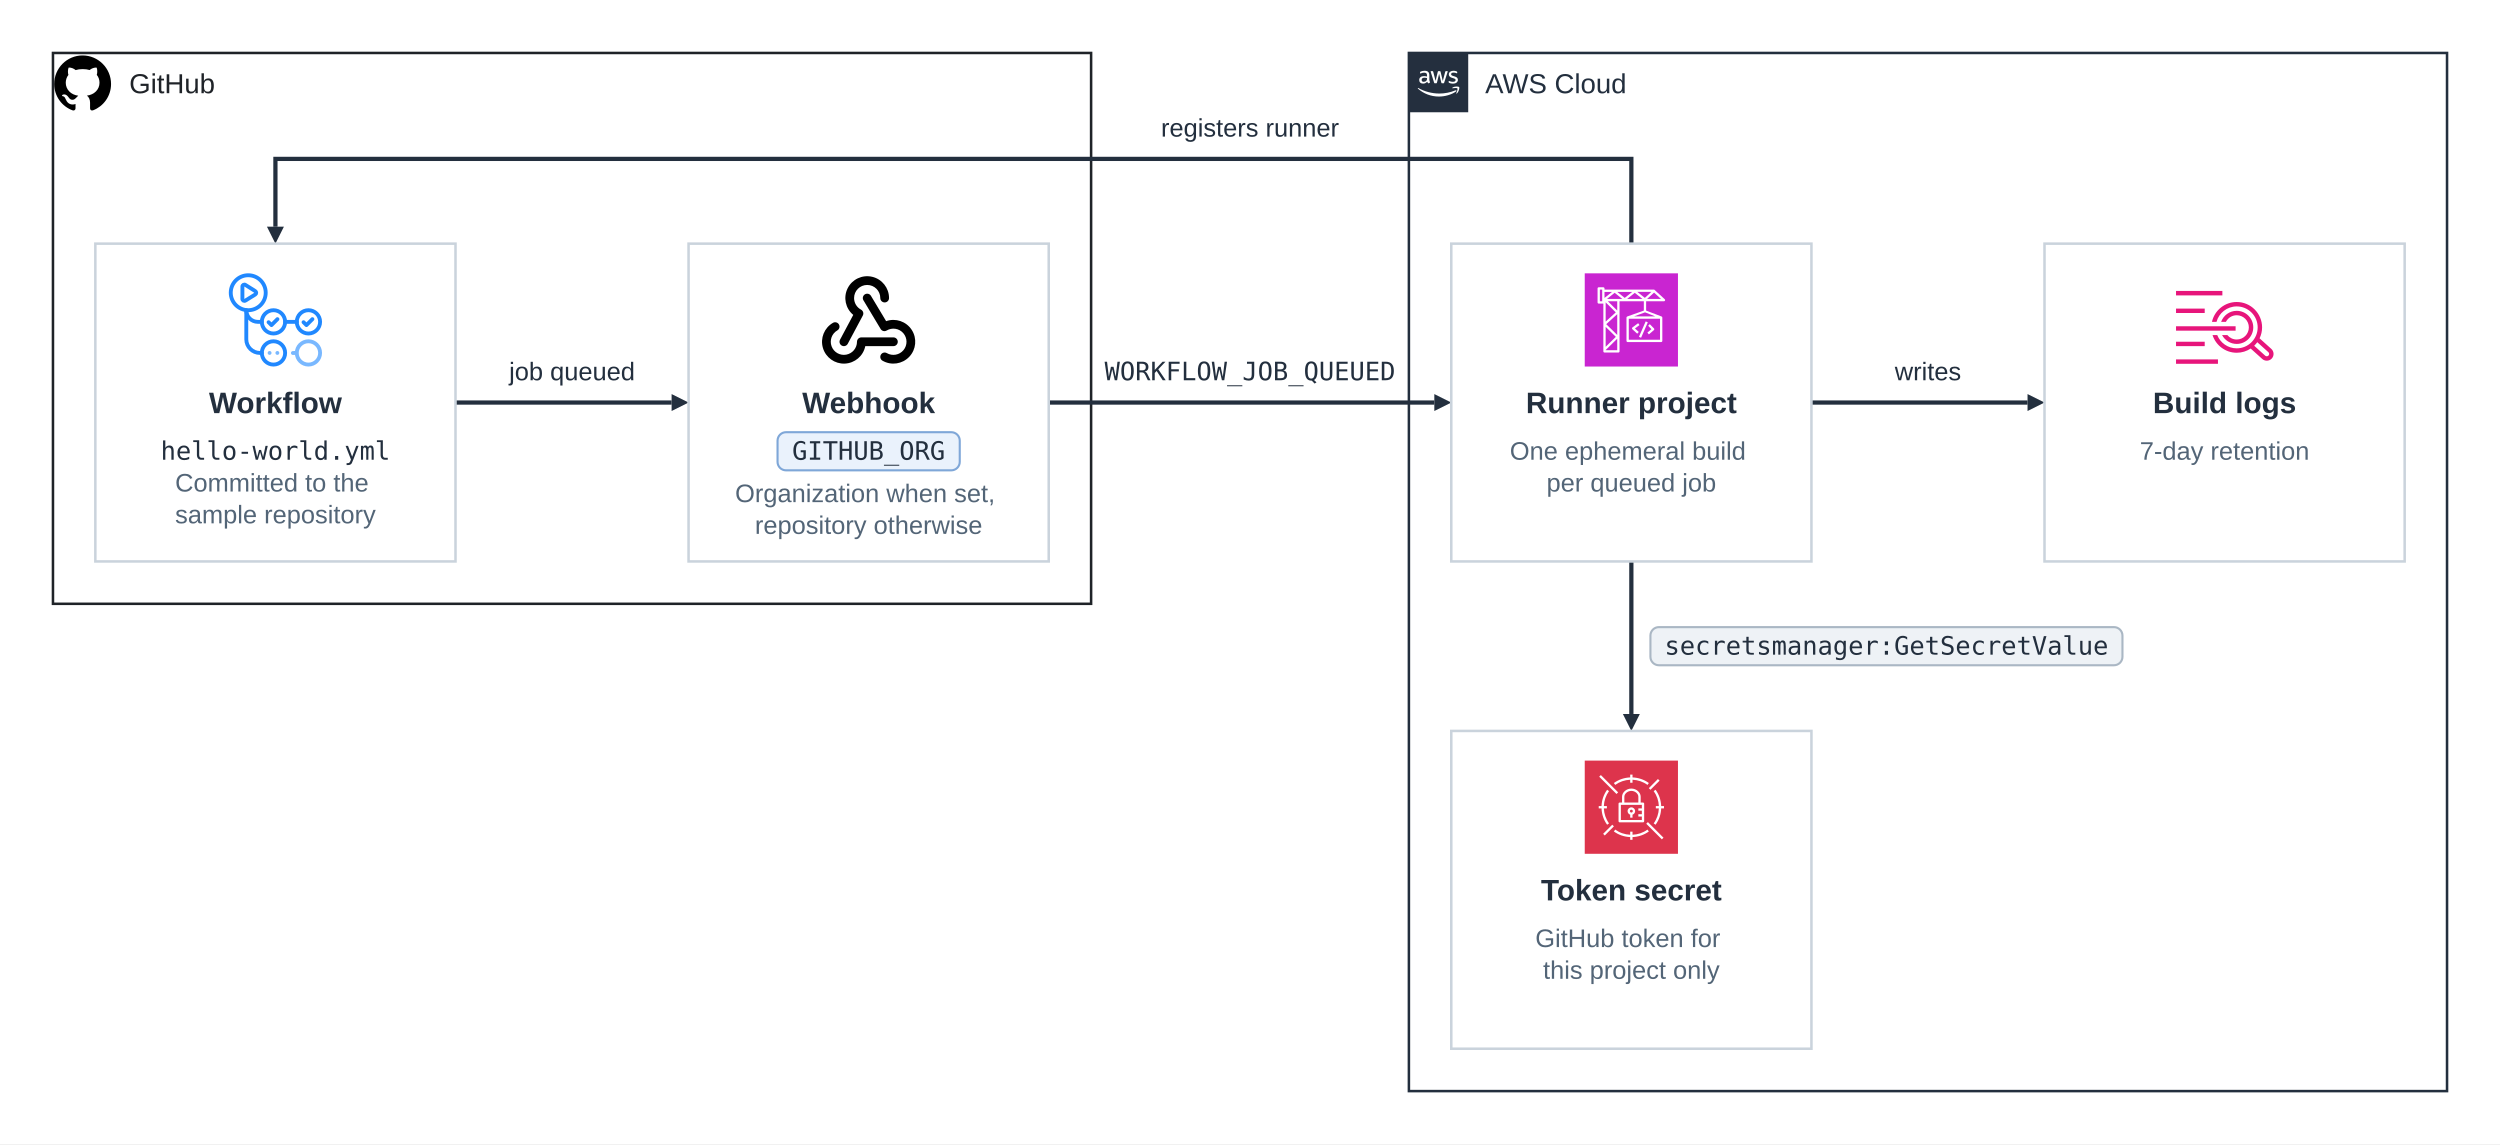
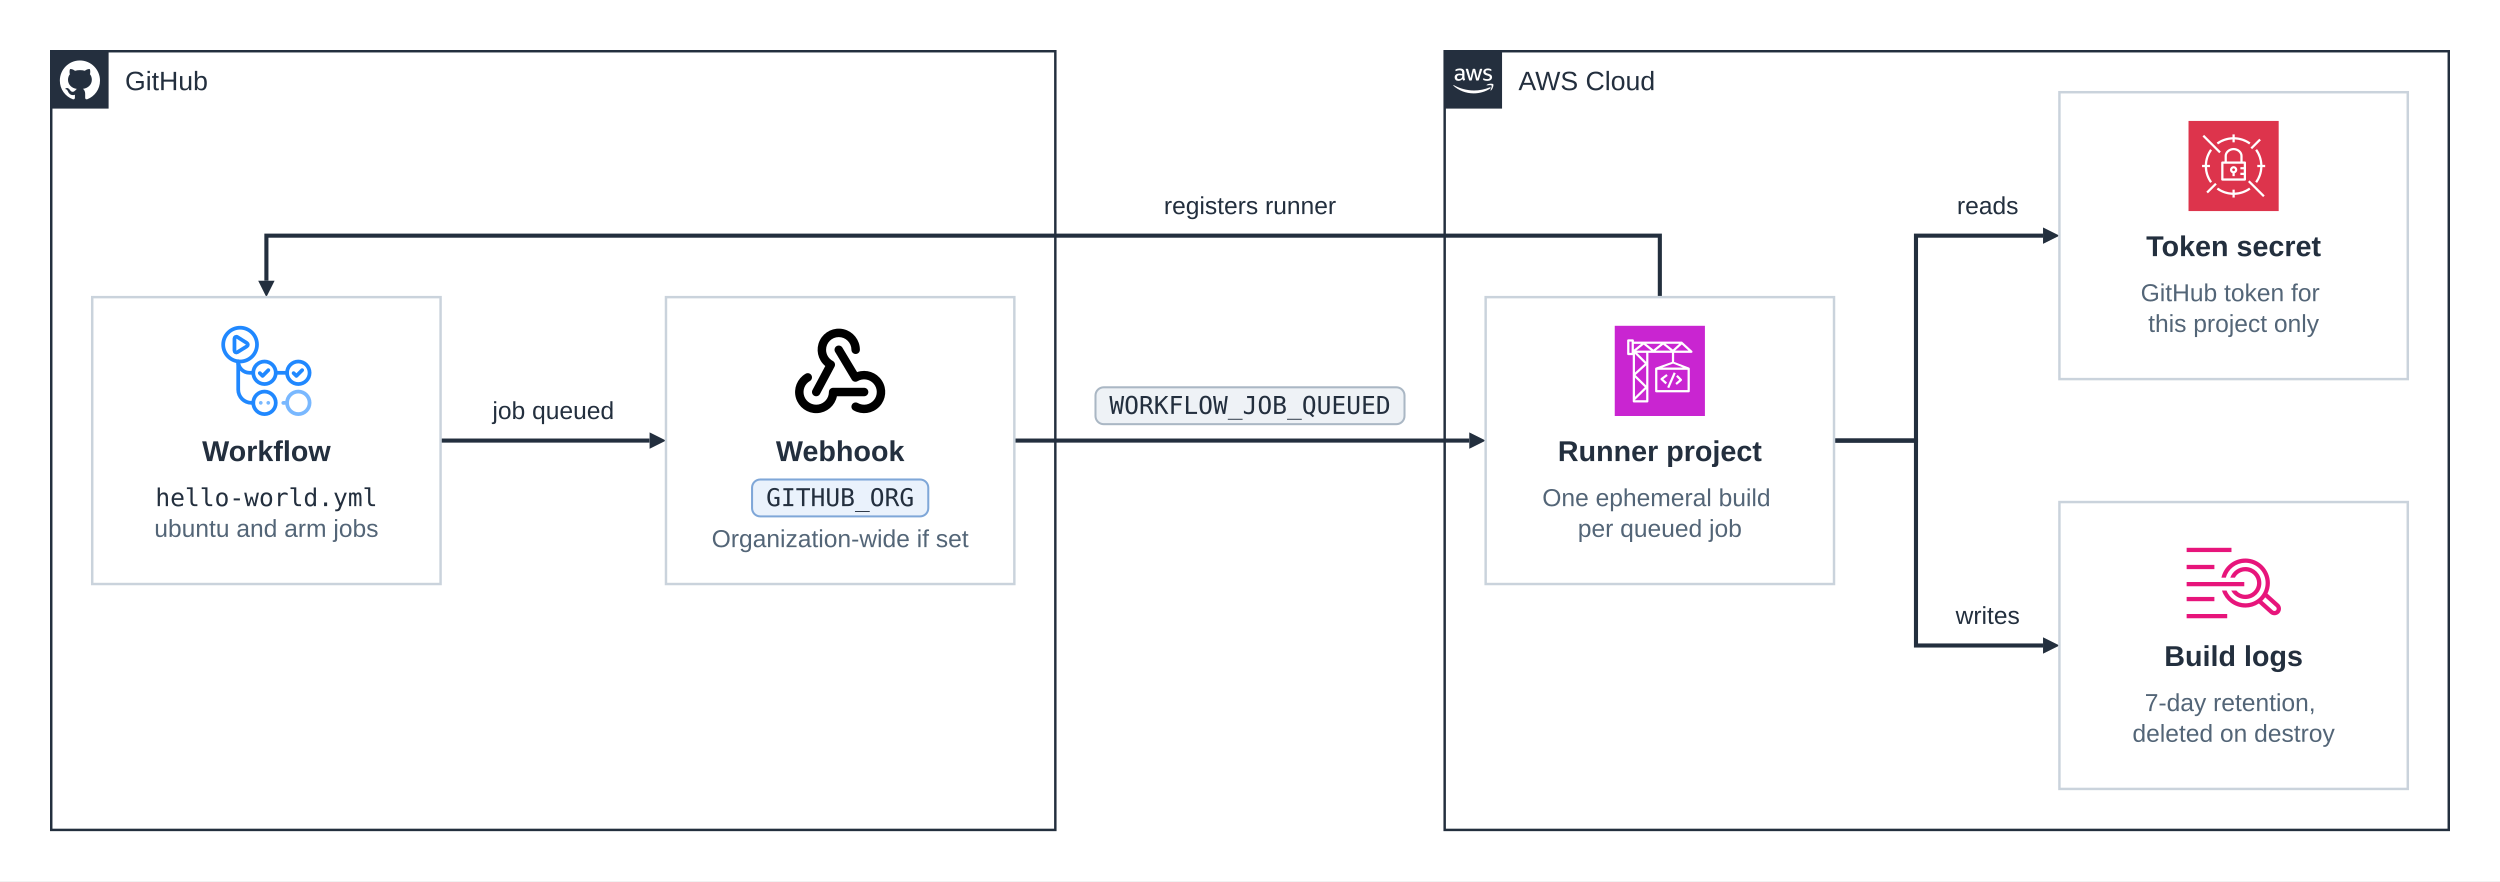
- <svg xmlns="http://www.w3.org/2000/svg" width="1180" height="540" viewBox="-25 -25 1180 540" role="img" aria-labelledby="title description">
-   <rect x="-25" y="-25" width="1180" height="540" fill="#FFFFFF" />
+ <svg xmlns="http://www.w3.org/2000/svg" width="1220" height="430" viewBox="-25 -25 1220 430" role="img" aria-labelledby="title description">
+   <rect x="-25" y="-25" width="1220" height="430" fill="#FFFFFF" />
  <g data-group-id="github">
-     <rect x="0" y="0" width="490" height="260" fill="none" stroke="#1F2328" stroke-width="1.2" />
-     <svg width="28" height="28" viewBox="0 0 24 24" id="icon-5f82f231c1dc-1" x="0" y="0" preserveAspectRatio="xMidYMid meet" data-icon="" aria-hidden="true">
-       <path d="M10.226 17.284c-2.965-.36-5.054-2.493-5.054-5.256 0-1.123.404-2.336 1.078-3.144-.292-.741-.247-2.314.09-2.965.898-.112 2.111.36 2.83 1.01.853-.269 1.752-.404 2.853-.404 1.1 0 1.999.135 2.807.382.696-.629 1.932-1.1 2.83-.988.315.606.36 2.179.067 2.942.72.854 1.101 2 1.101 3.167 0 2.763-2.089 4.852-5.098 5.234.763.494 1.28 1.572 1.28 2.807v2.336c0 .674.561 1.056 1.235.786 4.066-1.55 7.255-5.615 7.255-10.646C23.5 6.188 18.334 1 11.978 1 5.62 1 .5 6.188.5 12.545c0 4.986 3.167 9.12 7.435 10.669.606.225 1.19-.18 1.19-.786V20.63a2.9 2.9 0 0 1-1.078.224c-1.483 0-2.359-.808-2.987-2.313-.247-.607-.517-.966-1.034-1.033-.27-.023-.359-.135-.359-.27 0-.27.45-.471.898-.471.652 0 1.213.404 1.797 1.235.45.651.921.943 1.483.943.561 0 .92-.202 1.437-.719.382-.381.674-.718.944-.943" />
+     <rect x="0" y="0" width="490" height="380" fill="none" stroke="#232F3E" stroke-width="1.2" />
+     <svg viewBox="0 0 40 40" id="icon-c54f2a103319-1" x="0" y="0" width="28" height="28" preserveAspectRatio="xMidYMid meet" data-icon="" aria-hidden="true">
+       <rect width="40" height="40" fill="#242f3e" />
+       <path fill="#fff" transform="translate(20.0 20.0) scale(0.28571) translate(-49.000 -47.463)" d="M41.44 69.385C28.807 67.853 19.906 58.762 19.906 46.99C19.906 42.205 21.629 37.037 24.5 33.592C23.256 30.434 23.447 23.734 24.883 20.959C28.711 20.48 33.879 22.49 36.941 25.266C40.578 24.117 44.406 23.543 49.096 23.543C53.785 23.543 57.613 24.117 61.059 25.17C64.025 22.49 69.289 20.48 73.117 20.959C74.457 23.543 74.648 30.242 73.404 33.496C76.467 37.133 78.094 42.014 78.094 46.99C78.094 58.762 69.193 67.662 56.369 69.289C59.623 71.394 61.824 75.988 61.824 81.252L61.824 91.205C61.824 94.076 64.217 95.703 67.088 94.555C84.41 87.951 98 70.629 98 49.191C98 22.107 75.988 6.69539e-07 48.904 4.309e-07C21.82 1.92261e-07 -1.9479e-07 22.107 -4.3343e-07 49.191C-6.20631e-07 70.438 13.494 88.047 31.678 94.65C34.262 95.607 36.75 93.885 36.75 91.301L36.75 83.644C35.41 84.219 33.688 84.602 32.156 84.602C25.84 84.602 22.107 81.156 19.428 74.744C18.375 72.16 17.227 70.629 15.025 70.342C13.877 70.246 13.494 69.768 13.494 69.193C13.494 68.045 15.408 67.184 17.322 67.184C20.098 67.184 22.49 68.906 24.979 72.447C26.893 75.223 28.902 76.467 31.295 76.467C33.688 76.467 35.219 75.606 37.42 73.404C39.047 71.777 40.291 70.342 41.44 69.385Z" />
    </svg>
-     <text x="36" y="19" font-family="Arial, Helvetica, sans-serif" font-size="13" text-anchor="start" fill="#1F2328" font-weight="normal">
+     <text x="36" y="19" font-family="Arial, Helvetica, sans-serif" font-size="13" text-anchor="start" fill="#232F3E" font-weight="normal">
      <tspan x="36" dy="0">GitHub</tspan>
    </text>
  </g>
  <g data-group-id="aws">
-     <rect x="640" y="0" width="490" height="490" fill="none" stroke="#232F3E" stroke-width="1.2" />
-     <svg width="28" height="28" viewBox="0 0 40 40" version="1.1" id="icon-5f82f231c1dc-2" x="640" y="0" preserveAspectRatio="xMidYMid meet" data-icon="" aria-hidden="true">
-       <g id="icon-5f82f231c1dc-2-Icon-Architecture-Group/32/AWS-Cloud-logo_32" stroke="none" stroke-width="1" fill="none" fill-rule="evenodd">
-         <rect id="icon-5f82f231c1dc-2-Rectangle" fill="#242F3E" x="0" y="0" width="40" height="40" />
-         <path d="M32.698,23.901 C33.059,24.37 32.298,26.3 31.957,27.164 C31.853,27.426 32.075,27.529 32.307,27.332 C33.82,26.048 34.212,23.357 33.901,22.969 C33.594,22.583 30.95,22.252 29.338,23.401 C29.089,23.578 29.132,23.822 29.407,23.79 C30.315,23.678 32.338,23.433 32.698,23.901 L32.698,23.901 Z M31.856,25.91 C32.374,25.532 31.93,24.969 31.402,25.19 C27.889,26.654 24.075,27.363 20.602,27.363 C15.459,27.363 10.475,25.974 6.446,23.668 C6.094,23.466 5.833,23.823 6.127,24.082 C9.86,27.398 14.796,29.391 20.274,29.391 C24.184,29.391 28.725,28.183 31.856,25.91 L31.856,25.91 Z M29.712,20.695 C29.214,20.695 28.727,20.642 28.253,20.534 C27.777,20.425 27.413,20.302 27.16,20.161 C27.005,20.077 26.908,19.989 26.869,19.903 C26.831,19.815 26.811,19.729 26.811,19.643 L26.811,19.174 C26.811,18.98 26.884,18.881 27.027,18.881 C27.082,18.881 27.14,18.894 27.2,18.914 C27.261,18.937 27.341,18.969 27.441,19.012 C27.761,19.153 28.108,19.26 28.485,19.336 C28.861,19.411 29.236,19.449 29.611,19.449 C30.208,19.449 30.669,19.347 30.995,19.141 C31.322,18.937 31.484,18.646 31.484,18.268 C31.484,18.008 31.399,17.793 31.227,17.619 C31.056,17.445 30.738,17.286 30.275,17.134 L28.9,16.713 C28.203,16.497 27.698,16.184 27.383,15.775 C27.068,15.363 26.911,14.916 26.911,14.428 C26.911,14.041 26.996,13.699 27.169,13.401 C27.339,13.104 27.564,12.851 27.845,12.64 C28.13,12.43 28.459,12.272 28.834,12.162 C29.208,12.055 29.606,12 30.026,12 C30.236,12 30.449,12.014 30.666,12.041 C30.881,12.067 31.085,12.103 31.278,12.146 C31.471,12.191 31.651,12.239 31.816,12.292 C31.982,12.347 32.114,12.401 32.215,12.454 C32.346,12.529 32.439,12.605 32.496,12.681 C32.551,12.756 32.579,12.858 32.579,12.989 L32.579,13.425 C32.579,13.62 32.507,13.716 32.362,13.716 C32.285,13.716 32.165,13.68 31.998,13.604 C31.458,13.365 30.848,13.248 30.177,13.248 C29.635,13.248 29.214,13.334 28.916,13.506 C28.617,13.68 28.468,13.955 28.468,14.333 C28.468,14.591 28.562,14.81 28.751,14.988 C28.939,15.166 29.286,15.336 29.795,15.499 L31.137,15.921 C31.822,16.135 32.311,16.433 32.603,16.809 C32.897,17.188 33.044,17.619 33.044,18.104 C33.044,18.505 32.961,18.864 32.794,19.182 C32.628,19.501 32.399,19.772 32.105,19.999 C31.813,20.226 31.463,20.398 31.054,20.517 C30.644,20.637 30.197,20.695 29.712,20.695 L29.712,20.695 Z M17.547,20.451 C17.381,20.451 17.26,20.424 17.182,20.364 C17.104,20.303 17.038,20.183 16.983,19.999 L14.761,12.842 C14.708,12.658 14.679,12.535 14.679,12.471 C14.679,12.32 14.757,12.244 14.912,12.244 L15.839,12.244 C16.016,12.244 16.14,12.274 16.213,12.334 C16.284,12.392 16.347,12.512 16.402,12.698 L17.993,18.818 L19.47,12.698 C19.514,12.512 19.574,12.392 19.651,12.334 C19.728,12.274 19.855,12.244 20.031,12.244 L20.796,12.244 C20.971,12.244 21.098,12.274 21.176,12.334 C21.253,12.392 21.314,12.512 21.358,12.698 L22.851,18.899 L24.491,12.698 C24.546,12.512 24.609,12.392 24.681,12.334 C24.754,12.274 24.877,12.244 25.054,12.244 L25.932,12.244 C26.088,12.244 26.165,12.32 26.165,12.471 C26.165,12.512 26.158,12.562 26.149,12.615 C26.136,12.671 26.116,12.746 26.081,12.842 L23.795,19.999 C23.74,20.183 23.673,20.303 23.595,20.364 C23.518,20.424 23.396,20.451 23.231,20.451 L22.418,20.451 C22.242,20.451 22.115,20.421 22.038,20.357 C21.961,20.292 21.9,20.166 21.856,19.984 L20.38,14.024 L18.923,19.984 C18.879,20.166 18.817,20.292 18.74,20.357 C18.662,20.421 18.536,20.451 18.359,20.451 L17.547,20.451 Z M9.939,19.449 C10.25,19.449 10.575,19.392 10.918,19.279 C11.26,19.165 11.558,18.969 11.812,18.687 C11.968,18.515 12.074,18.318 12.136,18.096 C12.196,17.876 12.225,17.609 12.225,17.295 L12.225,16.907 C11.951,16.842 11.661,16.791 11.356,16.753 C11.052,16.716 10.757,16.696 10.469,16.696 C9.84,16.696 9.369,16.82 9.061,17.069 C8.752,17.317 8.596,17.672 8.596,18.139 C8.596,18.57 8.713,18.895 8.945,19.117 C9.177,19.339 9.509,19.449 9.939,19.449 L9.939,19.449 Z M13.785,18.041 C13.785,18.386 13.82,18.66 13.892,18.866 C13.965,19.072 14.067,19.294 14.199,19.53 C14.243,19.606 14.265,19.676 14.265,19.739 C14.265,19.838 14.204,19.93 14.083,20.015 L13.486,20.405 C13.398,20.458 13.315,20.486 13.238,20.486 C13.137,20.486 13.044,20.443 12.956,20.357 C12.822,20.226 12.71,20.084 12.617,19.927 C12.521,19.771 12.425,19.588 12.326,19.383 C11.585,20.236 10.658,20.663 9.542,20.663 C8.746,20.663 8.116,20.443 7.651,19.999 C7.188,19.557 6.956,18.963 6.956,18.219 C6.956,17.432 7.243,16.796 7.819,16.316 C8.392,15.836 9.167,15.595 10.138,15.595 C10.459,15.595 10.793,15.62 11.141,15.668 C11.488,15.716 11.851,15.785 12.225,15.871 L12.225,15.192 C12.225,14.49 12.078,13.996 11.779,13.709 C11.481,13.423 10.968,13.281 10.239,13.281 C9.906,13.281 9.566,13.32 9.218,13.401 C8.871,13.482 8.53,13.587 8.199,13.716 C8.044,13.781 7.933,13.822 7.868,13.838 C7.802,13.854 7.752,13.862 7.719,13.862 C7.587,13.862 7.519,13.766 7.519,13.57 L7.519,13.118 C7.519,12.966 7.543,12.858 7.587,12.795 C7.631,12.729 7.719,12.664 7.852,12.6 C8.183,12.437 8.581,12.297 9.044,12.179 C9.509,12.06 10,12 10.52,12 C11.646,12 12.472,12.253 12.997,12.753 C13.521,13.255 13.785,14.013 13.785,15.028 L13.785,18.041 Z" id="icon-5f82f231c1dc-2-Fill-1" fill="#FFFFFF" />
+     <rect x="680" y="0" width="490" height="380" fill="none" stroke="#232F3E" stroke-width="1.2" />
+     <svg width="28" height="28" viewBox="0 0 40 40" version="1.1" id="icon-c54f2a103319-2" x="680" y="0" preserveAspectRatio="xMidYMid meet" data-icon="" aria-hidden="true">
+       <g id="icon-c54f2a103319-2-Icon-Architecture-Group/32/AWS-Cloud-logo_32" stroke="none" stroke-width="1" fill="none" fill-rule="evenodd">
+         <rect id="icon-c54f2a103319-2-Rectangle" fill="#242F3E" x="0" y="0" width="40" height="40" />
+         <path d="M32.698,23.901 C33.059,24.37 32.298,26.3 31.957,27.164 C31.853,27.426 32.075,27.529 32.307,27.332 C33.82,26.048 34.212,23.357 33.901,22.969 C33.594,22.583 30.95,22.252 29.338,23.401 C29.089,23.578 29.132,23.822 29.407,23.79 C30.315,23.678 32.338,23.433 32.698,23.901 L32.698,23.901 Z M31.856,25.91 C32.374,25.532 31.93,24.969 31.402,25.19 C27.889,26.654 24.075,27.363 20.602,27.363 C15.459,27.363 10.475,25.974 6.446,23.668 C6.094,23.466 5.833,23.823 6.127,24.082 C9.86,27.398 14.796,29.391 20.274,29.391 C24.184,29.391 28.725,28.183 31.856,25.91 L31.856,25.91 Z M29.712,20.695 C29.214,20.695 28.727,20.642 28.253,20.534 C27.777,20.425 27.413,20.302 27.16,20.161 C27.005,20.077 26.908,19.989 26.869,19.903 C26.831,19.815 26.811,19.729 26.811,19.643 L26.811,19.174 C26.811,18.98 26.884,18.881 27.027,18.881 C27.082,18.881 27.14,18.894 27.2,18.914 C27.261,18.937 27.341,18.969 27.441,19.012 C27.761,19.153 28.108,19.26 28.485,19.336 C28.861,19.411 29.236,19.449 29.611,19.449 C30.208,19.449 30.669,19.347 30.995,19.141 C31.322,18.937 31.484,18.646 31.484,18.268 C31.484,18.008 31.399,17.793 31.227,17.619 C31.056,17.445 30.738,17.286 30.275,17.134 L28.9,16.713 C28.203,16.497 27.698,16.184 27.383,15.775 C27.068,15.363 26.911,14.916 26.911,14.428 C26.911,14.041 26.996,13.699 27.169,13.401 C27.339,13.104 27.564,12.851 27.845,12.64 C28.13,12.43 28.459,12.272 28.834,12.162 C29.208,12.055 29.606,12 30.026,12 C30.236,12 30.449,12.014 30.666,12.041 C30.881,12.067 31.085,12.103 31.278,12.146 C31.471,12.191 31.651,12.239 31.816,12.292 C31.982,12.347 32.114,12.401 32.215,12.454 C32.346,12.529 32.439,12.605 32.496,12.681 C32.551,12.756 32.579,12.858 32.579,12.989 L32.579,13.425 C32.579,13.62 32.507,13.716 32.362,13.716 C32.285,13.716 32.165,13.68 31.998,13.604 C31.458,13.365 30.848,13.248 30.177,13.248 C29.635,13.248 29.214,13.334 28.916,13.506 C28.617,13.68 28.468,13.955 28.468,14.333 C28.468,14.591 28.562,14.81 28.751,14.988 C28.939,15.166 29.286,15.336 29.795,15.499 L31.137,15.921 C31.822,16.135 32.311,16.433 32.603,16.809 C32.897,17.188 33.044,17.619 33.044,18.104 C33.044,18.505 32.961,18.864 32.794,19.182 C32.628,19.501 32.399,19.772 32.105,19.999 C31.813,20.226 31.463,20.398 31.054,20.517 C30.644,20.637 30.197,20.695 29.712,20.695 L29.712,20.695 Z M17.547,20.451 C17.381,20.451 17.26,20.424 17.182,20.364 C17.104,20.303 17.038,20.183 16.983,19.999 L14.761,12.842 C14.708,12.658 14.679,12.535 14.679,12.471 C14.679,12.32 14.757,12.244 14.912,12.244 L15.839,12.244 C16.016,12.244 16.14,12.274 16.213,12.334 C16.284,12.392 16.347,12.512 16.402,12.698 L17.993,18.818 L19.47,12.698 C19.514,12.512 19.574,12.392 19.651,12.334 C19.728,12.274 19.855,12.244 20.031,12.244 L20.796,12.244 C20.971,12.244 21.098,12.274 21.176,12.334 C21.253,12.392 21.314,12.512 21.358,12.698 L22.851,18.899 L24.491,12.698 C24.546,12.512 24.609,12.392 24.681,12.334 C24.754,12.274 24.877,12.244 25.054,12.244 L25.932,12.244 C26.088,12.244 26.165,12.32 26.165,12.471 C26.165,12.512 26.158,12.562 26.149,12.615 C26.136,12.671 26.116,12.746 26.081,12.842 L23.795,19.999 C23.74,20.183 23.673,20.303 23.595,20.364 C23.518,20.424 23.396,20.451 23.231,20.451 L22.418,20.451 C22.242,20.451 22.115,20.421 22.038,20.357 C21.961,20.292 21.9,20.166 21.856,19.984 L20.38,14.024 L18.923,19.984 C18.879,20.166 18.817,20.292 18.74,20.357 C18.662,20.421 18.536,20.451 18.359,20.451 L17.547,20.451 Z M9.939,19.449 C10.25,19.449 10.575,19.392 10.918,19.279 C11.26,19.165 11.558,18.969 11.812,18.687 C11.968,18.515 12.074,18.318 12.136,18.096 C12.196,17.876 12.225,17.609 12.225,17.295 L12.225,16.907 C11.951,16.842 11.661,16.791 11.356,16.753 C11.052,16.716 10.757,16.696 10.469,16.696 C9.84,16.696 9.369,16.82 9.061,17.069 C8.752,17.317 8.596,17.672 8.596,18.139 C8.596,18.57 8.713,18.895 8.945,19.117 C9.177,19.339 9.509,19.449 9.939,19.449 L9.939,19.449 Z M13.785,18.041 C13.785,18.386 13.82,18.66 13.892,18.866 C13.965,19.072 14.067,19.294 14.199,19.53 C14.243,19.606 14.265,19.676 14.265,19.739 C14.265,19.838 14.204,19.93 14.083,20.015 L13.486,20.405 C13.398,20.458 13.315,20.486 13.238,20.486 C13.137,20.486 13.044,20.443 12.956,20.357 C12.822,20.226 12.71,20.084 12.617,19.927 C12.521,19.771 12.425,19.588 12.326,19.383 C11.585,20.236 10.658,20.663 9.542,20.663 C8.746,20.663 8.116,20.443 7.651,19.999 C7.188,19.557 6.956,18.963 6.956,18.219 C6.956,17.432 7.243,16.796 7.819,16.316 C8.392,15.836 9.167,15.595 10.138,15.595 C10.459,15.595 10.793,15.62 11.141,15.668 C11.488,15.716 11.851,15.785 12.225,15.871 L12.225,15.192 C12.225,14.49 12.078,13.996 11.779,13.709 C11.481,13.423 10.968,13.281 10.239,13.281 C9.906,13.281 9.566,13.32 9.218,13.401 C8.871,13.482 8.53,13.587 8.199,13.716 C8.044,13.781 7.933,13.822 7.868,13.838 C7.802,13.854 7.752,13.862 7.719,13.862 C7.587,13.862 7.519,13.766 7.519,13.57 L7.519,13.118 C7.519,12.966 7.543,12.858 7.587,12.795 C7.631,12.729 7.719,12.664 7.852,12.6 C8.183,12.437 8.581,12.297 9.044,12.179 C9.509,12.06 10,12 10.52,12 C11.646,12 12.472,12.253 12.997,12.753 C13.521,13.255 13.785,14.013 13.785,15.028 L13.785,18.041 Z" id="icon-c54f2a103319-2-Fill-1" fill="#FFFFFF" />
      </g>
    </svg>
-     <text x="676" y="19" font-family="Arial, Helvetica, sans-serif" font-size="13" text-anchor="start" fill="#232F3E" font-weight="normal">
-       <tspan x="676" dy="0">AWS Cloud</tspan>
+     <text x="716" y="19" font-family="Arial, Helvetica, sans-serif" font-size="13" text-anchor="start" fill="#232F3E" font-weight="normal">
+       <tspan x="716" dy="0">AWS Cloud</tspan>
    </text>
  </g>
  <g data-edge-from="workflow" data-edge-to="webhook">
-     <polyline points="190,165 292,165" fill="none" stroke="#232F3E" stroke-width="2" stroke-linejoin="miter" />
-     <polygon points="300,165 292,161 292,169" fill="#232F3E" />
-     <text x="245" y="154.48" font-family="Arial, Helvetica, sans-serif" font-size="12" text-anchor="middle" fill="#232F3E" font-weight="normal">
+     <polyline points="190,190 292,190" fill="none" stroke="#232F3E" stroke-width="2" stroke-linejoin="miter" />
+     <polygon points="300,190 292,186 292,194" fill="#232F3E" />
+     <text x="245" y="179.48" font-family="Arial, Helvetica, sans-serif" font-size="12" text-anchor="middle" fill="#232F3E" font-weight="normal">
      <tspan x="245" dy="0">job queued</tspan>
    </text>
  </g>
  <g data-edge-from="webhook" data-edge-to="project">
-     <polyline points="470,165 652,165" fill="none" stroke="#232F3E" stroke-width="2" stroke-linejoin="miter" />
-     <polygon points="660,165 652,161 652,169" fill="#232F3E" />
-     <text x="565" y="154.48" font-family="Arial, Helvetica, sans-serif" font-size="12" text-anchor="middle" fill="#232F3E" font-weight="normal">
-       <tspan x="565" dy="0">
-         <tspan font-family="Consolas, Menlo, DejaVu Sans Mono, Liberation Mono, monospace">WORKFLOW_JOB_QUEUED</tspan>
-       </tspan>
+     <polyline points="470,190 692,190" fill="none" stroke="#232F3E" stroke-width="2" stroke-linejoin="miter" />
+     <polygon points="700,190 692,186 692,194" fill="#232F3E" />
+     <rect x="509.6" y="164" width="150.8" height="18" rx="4" fill="#EEF2F6" stroke="#AAB7C4" stroke-width="1" data-chip="api" />
+     <text x="585" y="177" font-family="Consolas, Menlo, DejaVu Sans Mono, Liberation Mono, monospace" font-size="12" text-anchor="middle" fill="#232F3E" font-weight="normal">
+       <tspan x="585" dy="0">WORKFLOW_JOB_QUEUED</tspan>
+     </text>
+   </g>
+   <g data-edge-from="project" data-edge-to="secret">
+     <polyline points="870,190 910,190 910,90 972,90" fill="none" stroke="#232F3E" stroke-width="2" stroke-linejoin="miter" />
+     <polygon points="980,90 972,86 972,94" fill="#232F3E" />
+     <text x="945" y="79.48" font-family="Arial, Helvetica, sans-serif" font-size="12" text-anchor="middle" fill="#232F3E" font-weight="normal">
+       <tspan x="945" dy="0">reads</tspan>
    </text>
  </g>
  <g data-edge-from="project" data-edge-to="logs">
-     <polyline points="830,165 932,165" fill="none" stroke="#232F3E" stroke-width="2" stroke-linejoin="miter" />
-     <polygon points="940,165 932,161 932,169" fill="#232F3E" />
-     <text x="885" y="154.48" font-family="Arial, Helvetica, sans-serif" font-size="12" text-anchor="middle" fill="#232F3E" font-weight="normal">
-       <tspan x="885" dy="0">writes</tspan>
-     </text>
-   </g>
-   <g data-edge-from="project" data-edge-to="secret">
-     <polyline points="745,240 745,312" fill="none" stroke="#232F3E" stroke-width="2" stroke-linejoin="miter" />
-     <polygon points="745,320 749,312 741,312" fill="#232F3E" />
-     <rect x="754" y="271" width="222.8" height="18" rx="4" fill="#EEF2F6" stroke="#AAB7C4" stroke-width="1" data-chip="api" />
-     <text x="865.4" y="284" font-family="Consolas, Menlo, DejaVu Sans Mono, Liberation Mono, monospace" font-size="12" text-anchor="middle" fill="#232F3E" font-weight="normal">
-       <tspan x="865.4" dy="0">secretsmanager:GetSecretValue</tspan>
+     <polyline points="870,190 910,190 910,290 972,290" fill="none" stroke="#232F3E" stroke-width="2" stroke-linejoin="miter" />
+     <polygon points="980,290 972,286 972,294" fill="#232F3E" />
+     <text x="945" y="279.48" font-family="Arial, Helvetica, sans-serif" font-size="12" text-anchor="middle" fill="#232F3E" font-weight="normal">
+       <tspan x="945" dy="0">writes</tspan>
    </text>
  </g>
  <g data-edge-from="project" data-edge-to="workflow">
-     <polyline points="745,90 745,50 105,50 105,82" fill="none" stroke="#232F3E" stroke-width="2" stroke-linejoin="miter" />
-     <polygon points="105,90 109,82 101,82" fill="#232F3E" />
-     <text x="565" y="39.48" font-family="Arial, Helvetica, sans-serif" font-size="12" text-anchor="middle" fill="#232F3E" font-weight="normal">
-       <tspan x="565" dy="0">registers runner</tspan>
+     <polyline points="785,120 785,90 105,90 105,112" fill="none" stroke="#232F3E" stroke-width="2" stroke-linejoin="miter" />
+     <polygon points="105,120 109,112 101,112" fill="#232F3E" />
+     <text x="585" y="79.48" font-family="Arial, Helvetica, sans-serif" font-size="12" text-anchor="middle" fill="#232F3E" font-weight="normal">
+       <tspan x="585" dy="0">registers runner</tspan>
    </text>
  </g>
  <g data-node-id="workflow">
-     <rect x="20" y="90" width="170" height="150" fill="#FFFFFF" stroke="#CAD3DC" stroke-width="1.2" />
-     <svg width="44" height="44" viewBox="0 0 48 48" fill="none" id="icon-5f82f231c1dc-3" x="83" y="104" preserveAspectRatio="xMidYMid meet" data-icon="" aria-hidden="true">
+     <rect x="20" y="120" width="170" height="140" fill="#FFFFFF" stroke="#CAD3DC" stroke-width="1.2" />
+     <svg width="44" height="44" viewBox="0 0 48 48" fill="none" id="icon-c54f2a103319-3" x="83" y="134" preserveAspectRatio="xMidYMid meet" data-icon="" aria-hidden="true">
      <path fill-rule="evenodd" clip-rule="evenodd" d="M10 1C14.971 1 19 5.029 19 10C19 14.971 14.971 19 10 19C5.029 19 1 14.971 1 10C1 5.029 5.029 1 10 1Z" stroke="var(--color-marketing-icon-primary, #2088FF)" stroke-width="2" stroke-linecap="round" stroke-linejoin="round" />
      <path fill-rule="evenodd" clip-rule="evenodd" d="M23 19C26.314 19 29 21.686 29 25C29 28.314 26.314 31 23 31C19.686 31 17 28.314 17 25C17 21.686 19.686 19 23 19Z" stroke="var(--color-marketing-icon-primary, #2088FF)" stroke-width="2" stroke-linecap="round" stroke-linejoin="round" />
      <path fill-rule="evenodd" clip-rule="evenodd" d="M23 35C26.314 35 29 37.686 29 41C29 44.314 26.314 47 23 47C19.686 47 17 44.314 17 41C17 37.686 19.686 35 23 35Z" stroke="var(--color-marketing-icon-primary, #2088FF)" stroke-width="2" stroke-linecap="round" stroke-linejoin="round" />
      <path fill-rule="evenodd" clip-rule="evenodd" d="M41 35C44.314 35 47 37.686 47 41C47 44.314 44.314 47 41 47C37.686 47 35 44.314 35 41C35 37.686 37.686 35 41 35Z" stroke="var(--color-marketing-icon-secondary, #79B8FF)" stroke-width="2" stroke-linecap="round" stroke-linejoin="round" />
      <path d="M25.037 23.607L21.967 26.672L20.477 25.187" stroke="var(--color-marketing-icon-primary, #2088FF)" stroke-width="2" stroke-linecap="round" stroke-linejoin="round" />
      <path fill-rule="evenodd" clip-rule="evenodd" d="M41 19C44.314 19 47 21.686 47 25C47 28.314 44.314 31 41 31C37.686 31 35 28.314 35 25C35 21.686 37.686 19 41 19Z" stroke="var(--color-marketing-icon-primary, #2088FF)" stroke-width="2" stroke-linecap="round" stroke-linejoin="round" />
      <path d="M43.036 23.607L39.967 26.672L38.477 25.187" stroke="var(--color-marketing-icon-primary, #2088FF)" stroke-width="2" stroke-linecap="round" stroke-linejoin="round" />
      <path d="M7 6.812C7 6.025 7.867 5.546 8.533 5.966L13.646 9.187C14.271 9.581 14.268 10.493 13.64 10.883L8.527 14.053C7.861 14.466 7 13.987 7 13.204V6.812Z" stroke="var(--color-marketing-icon-primary, #2088FF)" stroke-width="2" stroke-linecap="round" stroke-linejoin="round" />
      <path d="M9 19V34C9 37.866 12.177 41 16 41H17" stroke="var(--color-marketing-icon-primary, #2088FF)" stroke-width="2" stroke-linecap="round" stroke-linejoin="round" />
      <path d="M16.949 26C17.501 26 17.949 25.552 17.949 25C17.949 24.448 17.501 24 16.949 24V26ZM8 19.035C8 22.882 11.118 26 14.965 26V24C12.223 24 10 21.777 10 19.035H8ZM14.965 26H16.949V24H14.965V26Z" fill="var(--color-marketing-icon-primary, #2088FF)" />
      <path d="M29.055 25H34.999" stroke="var(--color-marketing-icon-primary, #2088FF)" stroke-width="2" stroke-linecap="round" stroke-linejoin="round" />
      <path fill-rule="evenodd" clip-rule="evenodd" d="M21 40C21.552 40 22 40.448 22 41C22 41.553 21.552 42 21 42C20.448 42 20 41.553 20 41C20 40.448 20.448 40 21 40Z" fill="var(--color-marketing-icon-secondary, #79B8FF)" />
      <path fill-rule="evenodd" clip-rule="evenodd" d="M25 40C25.552 40 26 40.448 26 41C26 41.553 25.552 42 25 42C24.448 42 24 41.553 24 41C24 40.448 24.448 40 25 40Z" fill="var(--color-marketing-icon-secondary, #79B8FF)" />
      <path d="M34.005 41.007L32.992 41.04" stroke="var(--color-marketing-icon-secondary, #79B8FF)" stroke-width="2" stroke-linecap="round" />
    </svg>
-     <text x="105" y="170" font-family="Arial, Helvetica, sans-serif" font-size="14" text-anchor="middle" fill="#232F3E" font-weight="600">
+     <text x="105" y="200" font-family="Arial, Helvetica, sans-serif" font-size="14" text-anchor="middle" fill="#232F3E" font-weight="600">
      <tspan x="105" dy="0">Workflow</tspan>
    </text>
-     <text x="105" y="192" font-family="Consolas, Menlo, DejaVu Sans Mono, Liberation Mono, monospace" font-size="12" text-anchor="middle" fill="#232F3E" font-weight="normal">
+     <text x="105" y="222" font-family="Consolas, Menlo, DejaVu Sans Mono, Liberation Mono, monospace" font-size="12" text-anchor="middle" fill="#232F3E" font-weight="normal">
      <tspan x="105" dy="0">hello-world.yml</tspan>
    </text>
-     <text x="105" y="207" font-family="Arial, Helvetica, sans-serif" font-size="12" text-anchor="middle" fill="#536577" font-weight="normal">
-       <tspan x="105" dy="0">Committed to the</tspan>
-       <tspan x="105" dy="15">sample repository</tspan>
+     <text x="105" y="237" font-family="Arial, Helvetica, sans-serif" font-size="12" text-anchor="middle" fill="#536577" font-weight="normal">
+       <tspan x="105" dy="0">ubuntu and arm jobs</tspan>
    </text>
  </g>
  <g data-node-id="webhook">
-     <rect x="300" y="90" width="170" height="150" fill="#FFFFFF" stroke="#CAD3DC" stroke-width="1.2" />
-     <svg width="44" height="44" viewBox="0 0 16 16" id="icon-5f82f231c1dc-4" x="363" y="104" preserveAspectRatio="xMidYMid meet" data-icon="" aria-hidden="true">
+     <rect x="300" y="120" width="170" height="140" fill="#FFFFFF" stroke="#CAD3DC" stroke-width="1.2" />
+     <svg width="44" height="44" viewBox="0 0 16 16" id="icon-c54f2a103319-4" x="363" y="134" preserveAspectRatio="xMidYMid meet" data-icon="" aria-hidden="true">
      <path d="M5.5 4.25a2.25 2.25 0 0 1 4.5 0 .75.75 0 0 0 1.5 0 3.75 3.75 0 1 0-6.14 2.889l-2.272 4.258a.75.75 0 0 0 1.324.706L7 7.25a.75.75 0 0 0-.309-1.015A2.25 2.25 0 0 1 5.5 4.25Z" />
      <path d="M7.364 3.607a.75.75 0 0 1 1.03.257l2.608 4.349a3.75 3.75 0 1 1-.628 6.785.75.75 0 0 1 .752-1.299 2.25 2.25 0 1 0-.033-3.88.75.75 0 0 1-1.03-.256L7.107 4.636a.75.75 0 0 1 .257-1.03Z" />
      <path d="M2.9 8.776A.75.75 0 0 1 2.625 9.8 2.25 2.25 0 1 0 6 11.75a.75.75 0 0 1 .75-.751h5.5a.75.75 0 0 1 0 1.5H7.425a3.751 3.751 0 1 1-5.55-3.998.75.75 0 0 1 1.024.274Z" />
    </svg>
-     <text x="385" y="170" font-family="Arial, Helvetica, sans-serif" font-size="14" text-anchor="middle" fill="#232F3E" font-weight="600">
+     <text x="385" y="200" font-family="Arial, Helvetica, sans-serif" font-size="14" text-anchor="middle" fill="#232F3E" font-weight="600">
      <tspan x="385" dy="0">Webhook</tspan>
    </text>
-     <rect x="342" y="179" width="86" height="18" rx="4" fill="#EAF2FC" stroke="#7FA7D8" stroke-width="1" data-chip="option" />
-     <text x="385" y="192" font-family="Consolas, Menlo, DejaVu Sans Mono, Liberation Mono, monospace" font-size="12" text-anchor="middle" fill="#232F3E" font-weight="normal">
+     <rect x="342" y="209" width="86" height="18" rx="4" fill="#EAF2FC" stroke="#7FA7D8" stroke-width="1" data-chip="option" />
+     <text x="385" y="222" font-family="Consolas, Menlo, DejaVu Sans Mono, Liberation Mono, monospace" font-size="12" text-anchor="middle" fill="#232F3E" font-weight="normal">
      <tspan x="385" dy="0">GITHUB_ORG</tspan>
    </text>
-     <text x="385" y="212" font-family="Arial, Helvetica, sans-serif" font-size="12" text-anchor="middle" fill="#536577" font-weight="normal">
-       <tspan x="385" dy="0">Organization when set,</tspan>
-       <tspan x="385" dy="15">repository otherwise</tspan>
+     <text x="385" y="242" font-family="Arial, Helvetica, sans-serif" font-size="12" text-anchor="middle" fill="#536577" font-weight="normal">
+       <tspan x="385" dy="0">Organization-wide if set</tspan>
    </text>
  </g>
  <g data-node-id="project">
-     <rect x="660" y="90" width="170" height="150" fill="#FFFFFF" stroke="#CAD3DC" stroke-width="1.2" />
-     <svg width="44" height="44" viewBox="0 0 80 80" version="1.1" id="icon-5f82f231c1dc-5" x="723" y="104" preserveAspectRatio="xMidYMid meet" data-icon="" aria-hidden="true">
-       <g id="icon-5f82f231c1dc-5-Icon-Architecture/64/Arch_AWS-CodeBuild_64" stroke="none" stroke-width="1" fill="none" fill-rule="evenodd">
-         <g id="icon-5f82f231c1dc-5-Icon-Architecture-BG/64/Developer-Tools" fill="#C925D1">
-           <rect id="icon-5f82f231c1dc-5-Rectangle" x="0" y="0" width="80" height="80" />
+     <rect x="700" y="120" width="170" height="140" fill="#FFFFFF" stroke="#CAD3DC" stroke-width="1.2" />
+     <svg width="44" height="44" viewBox="0 0 80 80" version="1.1" id="icon-c54f2a103319-5" x="763" y="134" preserveAspectRatio="xMidYMid meet" data-icon="" aria-hidden="true">
+       <g id="icon-c54f2a103319-5-Icon-Architecture/64/Arch_AWS-CodeBuild_64" stroke="none" stroke-width="1" fill="none" fill-rule="evenodd">
+         <g id="icon-c54f2a103319-5-Icon-Architecture-BG/64/Developer-Tools" fill="#C925D1">
+           <rect id="icon-c54f2a103319-5-Rectangle" x="0" y="0" width="80" height="80" />
        </g>
-         <path d="M65.44,22 L59.486,16.549 L53.525,22 L65.44,22 Z M57.202,15.938 L45.124,15.956 L51.575,21.083 L57.202,15.938 Z M51.755,33.5 L42.248,37 L60.535,37 L51.755,33.5 Z M37.798,57 L64.596,57 L64.596,39 L37.798,39 L37.798,57 Z M49.523,22 L42.937,16.766 L36.396,22 L49.523,22 Z M34.309,21.115 L40.749,15.963 L27.912,15.982 L34.309,21.115 Z M32.225,22 L25.653,16.726 L19.08,22 L28.865,22 L32.225,22 Z M27.873,24 L19.842,24 L27.873,31.965 L27.873,24 Z M27.873,35.083 L18.448,43.665 L27.873,52.889 L27.873,35.083 Z M27.873,56.137 L17.948,65.839 L17.948,66 L27.873,66 L27.873,56.137 Z M17.948,45.963 L17.948,63.053 L26.684,54.513 L17.948,45.963 Z M17.948,41.424 L26.62,33.528 L17.948,24.928 L17.948,41.424 Z M16.955,21.148 L23.385,15.989 L16.955,15.999 L16.955,21.148 Z M14.97,14 L12.985,14 L12.985,24 L14.97,24 L14.97,23 L14.97,15 L14.97,14 Z M68.933,23.36 C68.785,23.746 68.417,24 68.007,24 L52.686,24 L52.686,32 L65.964,37.074 L65.963,37.076 C66.326,37.225 66.581,37.582 66.581,38 L66.581,58 C66.581,58.552 66.137,59 65.589,59 L36.805,59 C36.258,59 35.813,58.552 35.813,58 L35.813,38 C35.813,37.572 36.083,37.213 36.459,37.071 L36.456,37.064 L50.701,32 L50.701,24 L29.858,24 L29.858,67 C29.858,67.552 29.414,68 28.865,68 L16.955,68 C16.407,68 15.963,67.552 15.963,67 L15.963,26 L11.993,26 C11.445,26 11,25.552 11,25 L11,13 C11,12.448 11.445,12 11.993,12 L15.963,12 C16.511,12 16.955,12.448 16.955,13 L16.955,13.999 L59.633,14 L68.675,22.26 C68.978,22.538 69.081,22.975 68.933,23.36 L68.933,23.36 Z M48.34,55.308 L54.116,42.083 L52.3,41.277 L46.523,54.502 L48.34,55.308 Z M53.766,50.888 L55.049,52.415 L59.337,48.757 C59.547,48.577 59.673,48.316 59.686,48.039 C59.699,47.761 59.595,47.49 59.401,47.292 L55.822,43.633 L54.409,45.038 L57.235,47.928 L53.766,50.888 Z M40.871,47.984 C40.652,47.783 40.534,47.493 40.55,47.195 C40.565,46.896 40.713,46.621 40.951,46.443 L45.822,42.812 L47.003,44.419 L43.1,47.33 L46.375,50.354 L45.033,51.829 L40.871,47.984 Z" id="icon-5f82f231c1dc-5-AWS-CodeBuild_Icon_64_Squid" fill="#FFFFFF" />
+         <path d="M65.44,22 L59.486,16.549 L53.525,22 L65.44,22 Z M57.202,15.938 L45.124,15.956 L51.575,21.083 L57.202,15.938 Z M51.755,33.5 L42.248,37 L60.535,37 L51.755,33.5 Z M37.798,57 L64.596,57 L64.596,39 L37.798,39 L37.798,57 Z M49.523,22 L42.937,16.766 L36.396,22 L49.523,22 Z M34.309,21.115 L40.749,15.963 L27.912,15.982 L34.309,21.115 Z M32.225,22 L25.653,16.726 L19.08,22 L28.865,22 L32.225,22 Z M27.873,24 L19.842,24 L27.873,31.965 L27.873,24 Z M27.873,35.083 L18.448,43.665 L27.873,52.889 L27.873,35.083 Z M27.873,56.137 L17.948,65.839 L17.948,66 L27.873,66 L27.873,56.137 Z M17.948,45.963 L17.948,63.053 L26.684,54.513 L17.948,45.963 Z M17.948,41.424 L26.62,33.528 L17.948,24.928 L17.948,41.424 Z M16.955,21.148 L23.385,15.989 L16.955,15.999 L16.955,21.148 Z M14.97,14 L12.985,14 L12.985,24 L14.97,24 L14.97,23 L14.97,15 L14.97,14 Z M68.933,23.36 C68.785,23.746 68.417,24 68.007,24 L52.686,24 L52.686,32 L65.964,37.074 L65.963,37.076 C66.326,37.225 66.581,37.582 66.581,38 L66.581,58 C66.581,58.552 66.137,59 65.589,59 L36.805,59 C36.258,59 35.813,58.552 35.813,58 L35.813,38 C35.813,37.572 36.083,37.213 36.459,37.071 L36.456,37.064 L50.701,32 L50.701,24 L29.858,24 L29.858,67 C29.858,67.552 29.414,68 28.865,68 L16.955,68 C16.407,68 15.963,67.552 15.963,67 L15.963,26 L11.993,26 C11.445,26 11,25.552 11,25 L11,13 C11,12.448 11.445,12 11.993,12 L15.963,12 C16.511,12 16.955,12.448 16.955,13 L16.955,13.999 L59.633,14 L68.675,22.26 C68.978,22.538 69.081,22.975 68.933,23.36 L68.933,23.36 Z M48.34,55.308 L54.116,42.083 L52.3,41.277 L46.523,54.502 L48.34,55.308 Z M53.766,50.888 L55.049,52.415 L59.337,48.757 C59.547,48.577 59.673,48.316 59.686,48.039 C59.699,47.761 59.595,47.49 59.401,47.292 L55.822,43.633 L54.409,45.038 L57.235,47.928 L53.766,50.888 Z M40.871,47.984 C40.652,47.783 40.534,47.493 40.55,47.195 C40.565,46.896 40.713,46.621 40.951,46.443 L45.822,42.812 L47.003,44.419 L43.1,47.33 L46.375,50.354 L45.033,51.829 L40.871,47.984 Z" id="icon-c54f2a103319-5-AWS-CodeBuild_Icon_64_Squid" fill="#FFFFFF" />
      </g>
    </svg>
-     <text x="745" y="170" font-family="Arial, Helvetica, sans-serif" font-size="14" text-anchor="middle" fill="#232F3E" font-weight="600">
-       <tspan x="745" dy="0">Runner project</tspan>
+     <text x="785" y="200" font-family="Arial, Helvetica, sans-serif" font-size="14" text-anchor="middle" fill="#232F3E" font-weight="600">
+       <tspan x="785" dy="0">Runner project</tspan>
    </text>
-     <text x="745" y="192" font-family="Arial, Helvetica, sans-serif" font-size="12" text-anchor="middle" fill="#536577" font-weight="normal">
-       <tspan x="745" dy="0">One ephemeral build</tspan>
-       <tspan x="745" dy="15">per queued job</tspan>
+     <text x="785" y="222" font-family="Arial, Helvetica, sans-serif" font-size="12" text-anchor="middle" fill="#536577" font-weight="normal">
+       <tspan x="785" dy="0">One ephemeral build</tspan>
+       <tspan x="785" dy="15">per queued job</tspan>
+     </text>
+   </g>
+   <g data-node-id="secret">
+     <rect x="980" y="20" width="170" height="140" fill="#FFFFFF" stroke="#CAD3DC" stroke-width="1.2" />
+     <svg width="44" height="44" viewBox="0 0 80 80" version="1.1" id="icon-c54f2a103319-6" x="1043" y="34" preserveAspectRatio="xMidYMid meet" data-icon="" aria-hidden="true">
+       <g id="icon-c54f2a103319-6-Icon-Architecture/64/Arch_AWS-Secrets-Manager_64" stroke="none" stroke-width="1" fill="none" fill-rule="evenodd">
+         <g id="icon-c54f2a103319-6-Icon-Architecture-BG/64/Security-Identity-Compliance" fill="#DD344C">
+           <rect id="icon-c54f2a103319-6-Rectangle" x="0" y="0" width="80" height="80" />
+         </g>
+         <path d="M38.76,43.36 C38.76,44.044 39.317,44.6 40,44.6 C40.684,44.6 41.24,44.044 41.24,43.36 C41.24,42.676 40.684,42.12 40,42.12 C39.317,42.12 38.76,42.676 38.76,43.36 L38.76,43.36 Z M36.76,43.36 C36.76,41.573 38.213,40.12 40,40.12 C41.787,40.12 43.24,41.573 43.24,43.36 C43.24,44.796 42.296,46.002 41,46.426 L41,49 L39,49 L39,46.426 C37.704,46.002 36.76,44.796 36.76,43.36 L36.76,43.36 Z M49,38 L31,38 L31,51 L49,51 L49,48 L46,48 L46,46 L49,46 L49,43 L46,43 L46,41 L49,41 L49,38 Z M34,36 L45.999,36 L46,31 C46.001,28.384 43.143,26.002 40.004,26 L40.001,26 C38.472,26 36.928,26.574 35.763,27.575 C34.643,28.537 34,29.786 34,31.001 L34,36 Z M48,31.001 L47.999,36 L50,36 C50.553,36 51,36.448 51,37 L51,52 C51,52.552 50.553,53 50,53 L30,53 C29.447,53 29,52.552 29,52 L29,37 C29,36.448 29.447,36 30,36 L32,36 L32,31 C32.001,29.202 32.897,27.401 34.459,26.058 C35.982,24.75 38.001,24 40.001,24 L40.004,24 C44.265,24.002 48.001,27.273 48,31.001 L48,31.001 Z M19.207,55.049 L20.828,53.877 C18.093,50.097 16.581,45.662 16.396,41 L19,41 L19,39 L16.399,39 C16.598,34.366 18.108,29.957 20.828,26.198 L19.207,25.025 C16.239,29.128 14.599,33.942 14.399,39 L12,39 L12,41 L14.396,41 C14.582,46.086 16.224,50.926 19.207,55.049 L19.207,55.049 Z M53.838,59.208 C50.069,61.936 45.648,63.446 41,63.639 L41,61 L39,61 L39,63.639 C34.352,63.447 29.93,61.937 26.159,59.208 L24.988,60.828 C29.1,63.805 33.928,65.445 39,65.639 L39,68 L41,68 L41,65.639 C46.072,65.445 50.898,63.805 55.01,60.828 L53.838,59.208 Z M26.159,20.866 C29.93,18.138 34.352,16.628 39,16.436 L39,19 L41,19 L41,16.436 C45.648,16.628 50.069,18.138 53.838,20.866 L55.01,19.246 C50.898,16.27 46.072,14.63 41,14.436 L41,12 L39,12 L39,14.436 C33.928,14.629 29.1,16.269 24.988,19.246 L26.159,20.866 Z M65.599,39 C65.399,33.942 63.759,29.128 60.79,25.025 L59.169,26.198 C61.89,29.957 63.4,34.366 63.599,39 L61,39 L61,41 L63.602,41 C63.416,45.662 61.905,50.097 59.169,53.877 L60.79,55.049 C63.774,50.926 65.415,46.086 65.602,41 L68,41 L68,39 L65.599,39 Z M56.386,25.064 L64.226,17.224 L62.812,15.81 L54.972,23.65 L56.386,25.064 Z M23.612,55.01 L15.772,62.85 L17.186,64.264 L25.026,56.424 L23.612,55.01 Z M28.666,27.253 L13.825,12.413 L12.411,13.827 L27.252,28.667 L28.666,27.253 Z M54.193,52.78 L67.586,66.173 L66.172,67.587 L52.779,54.194 L54.193,52.78 Z" id="icon-c54f2a103319-6-AWS-Secrets-Manager_Icon_64_Squid" fill="#FFFFFF" />
+       </g>
+     </svg>
+     <text x="1065" y="100" font-family="Arial, Helvetica, sans-serif" font-size="14" text-anchor="middle" fill="#232F3E" font-weight="600">
+       <tspan x="1065" dy="0">Token secret</tspan>
+     </text>
+     <text x="1065" y="122" font-family="Arial, Helvetica, sans-serif" font-size="12" text-anchor="middle" fill="#536577" font-weight="normal">
+       <tspan x="1065" dy="0">GitHub token for</tspan>
+       <tspan x="1065" dy="15">this project only</tspan>
    </text>
  </g>
  <g data-node-id="logs">
-     <rect x="940" y="90" width="170" height="150" fill="#FFFFFF" stroke="#CAD3DC" stroke-width="1.2" />
-     <svg width="50" height="50" viewBox="0 0 48 48" version="1.1" id="icon-5f82f231c1dc-6" x="1000" y="104" preserveAspectRatio="xMidYMid meet" data-icon="" aria-hidden="true">
-       <g id="icon-5f82f231c1dc-6-Icon-Resource/Management-Governance/Res_Amazon-CloudWatch_Logs_48" stroke="none" stroke-width="1" fill="none" fill-rule="evenodd">
-         <path d="M29.5,17 C26.242,17 23.471,19.092 22.438,22 L24.607,22 C25.52,20.222 27.368,19 29.5,19 C32.532,19 35,21.467 35,24.5 C35,27.532 32.532,30 29.5,30 C27.796,30 26.271,29.221 25.261,28 L22.872,28 C24.132,30.376 26.629,32 29.5,32 C33.636,32 37,28.636 37,24.5 C37,20.364 33.636,17 29.5,17 L29.5,17 Z M2,33 L15,33 L15,31 L2,31 L2,33 Z M2,18 L15,18 L15,16 L2,16 L2,18 Z M2,26 L29,26 L29,24 L2,24 L2,26 Z M43.843,35.738 L38.818,31.213 C38.4,31.792 37.932,32.33 37.415,32.821 L42.412,37.329 C42.848,37.722 43.528,37.687 43.923,37.249 C44.315,36.812 44.28,36.134 43.843,35.738 L43.843,35.738 Z M45.409,38.588 C44.803,39.259 43.966,39.6 43.125,39.6 C42.394,39.6 41.659,39.341 41.074,38.815 L35.834,34.089 C34.017,35.293 31.84,36 29.5,36 C24.38,36 20.033,32.634 18.549,28 L20.677,28 C22.074,31.509 25.499,34 29.5,34 C34.738,34 39,29.738 39,24.5 C39,19.262 34.738,15 29.5,15 C25.128,15 21.446,17.973 20.345,22 L18.282,22 C19.428,16.857 24.019,13 29.5,13 C35.841,13 41,18.158 41,24.5 C41,26.277 40.583,27.955 39.859,29.46 L45.183,34.254 C46.437,35.388 46.538,37.331 45.409,38.588 L45.409,38.588 Z M2,41 L21,41 L21,39 L2,39 L2,41 Z M2,10 L23,10 L23,8 L2,8 L2,10 Z" id="icon-5f82f231c1dc-6-Amazon-Cloudwatch_Logs_Resource-Icon_light-bg" fill="#E7157B" />
+     <rect x="980" y="220" width="170" height="140" fill="#FFFFFF" stroke="#CAD3DC" stroke-width="1.2" />
+     <svg width="50" height="50" viewBox="0 0 48 48" version="1.1" id="icon-c54f2a103319-7" x="1040" y="234" preserveAspectRatio="xMidYMid meet" data-icon="" aria-hidden="true">
+       <g id="icon-c54f2a103319-7-Icon-Resource/Management-Governance/Res_Amazon-CloudWatch_Logs_48" stroke="none" stroke-width="1" fill="none" fill-rule="evenodd">
+         <path d="M29.5,17 C26.242,17 23.471,19.092 22.438,22 L24.607,22 C25.52,20.222 27.368,19 29.5,19 C32.532,19 35,21.467 35,24.5 C35,27.532 32.532,30 29.5,30 C27.796,30 26.271,29.221 25.261,28 L22.872,28 C24.132,30.376 26.629,32 29.5,32 C33.636,32 37,28.636 37,24.5 C37,20.364 33.636,17 29.5,17 L29.5,17 Z M2,33 L15,33 L15,31 L2,31 L2,33 Z M2,18 L15,18 L15,16 L2,16 L2,18 Z M2,26 L29,26 L29,24 L2,24 L2,26 Z M43.843,35.738 L38.818,31.213 C38.4,31.792 37.932,32.33 37.415,32.821 L42.412,37.329 C42.848,37.722 43.528,37.687 43.923,37.249 C44.315,36.812 44.28,36.134 43.843,35.738 L43.843,35.738 Z M45.409,38.588 C44.803,39.259 43.966,39.6 43.125,39.6 C42.394,39.6 41.659,39.341 41.074,38.815 L35.834,34.089 C34.017,35.293 31.84,36 29.5,36 C24.38,36 20.033,32.634 18.549,28 L20.677,28 C22.074,31.509 25.499,34 29.5,34 C34.738,34 39,29.738 39,24.5 C39,19.262 34.738,15 29.5,15 C25.128,15 21.446,17.973 20.345,22 L18.282,22 C19.428,16.857 24.019,13 29.5,13 C35.841,13 41,18.158 41,24.5 C41,26.277 40.583,27.955 39.859,29.46 L45.183,34.254 C46.437,35.388 46.538,37.331 45.409,38.588 L45.409,38.588 Z M2,41 L21,41 L21,39 L2,39 L2,41 Z M2,10 L23,10 L23,8 L2,8 L2,10 Z" id="icon-c54f2a103319-7-Amazon-Cloudwatch_Logs_Resource-Icon_light-bg" fill="#E7157B" />
      </g>
    </svg>
-     <text x="1025" y="170" font-family="Arial, Helvetica, sans-serif" font-size="14" text-anchor="middle" fill="#232F3E" font-weight="600">
-       <tspan x="1025" dy="0">Build logs</tspan>
+     <text x="1065" y="300" font-family="Arial, Helvetica, sans-serif" font-size="14" text-anchor="middle" fill="#232F3E" font-weight="600">
+       <tspan x="1065" dy="0">Build logs</tspan>
    </text>
-     <text x="1025" y="192" font-family="Arial, Helvetica, sans-serif" font-size="12" text-anchor="middle" fill="#536577" font-weight="normal">
-       <tspan x="1025" dy="0">7-day retention</tspan>
-     </text>
-   </g>
-   <g data-node-id="secret">
-     <rect x="660" y="320" width="170" height="150" fill="#FFFFFF" stroke="#CAD3DC" stroke-width="1.2" />
-     <svg width="44" height="44" viewBox="0 0 80 80" version="1.1" id="icon-5f82f231c1dc-7" x="723" y="334" preserveAspectRatio="xMidYMid meet" data-icon="" aria-hidden="true">
-       <g id="icon-5f82f231c1dc-7-Icon-Architecture/64/Arch_AWS-Secrets-Manager_64" stroke="none" stroke-width="1" fill="none" fill-rule="evenodd">
-         <g id="icon-5f82f231c1dc-7-Icon-Architecture-BG/64/Security-Identity-Compliance" fill="#DD344C">
-           <rect id="icon-5f82f231c1dc-7-Rectangle" x="0" y="0" width="80" height="80" />
-         </g>
-         <path d="M38.76,43.36 C38.76,44.044 39.317,44.6 40,44.6 C40.684,44.6 41.24,44.044 41.24,43.36 C41.24,42.676 40.684,42.12 40,42.12 C39.317,42.12 38.76,42.676 38.76,43.36 L38.76,43.36 Z M36.76,43.36 C36.76,41.573 38.213,40.12 40,40.12 C41.787,40.12 43.24,41.573 43.24,43.36 C43.24,44.796 42.296,46.002 41,46.426 L41,49 L39,49 L39,46.426 C37.704,46.002 36.76,44.796 36.76,43.36 L36.76,43.36 Z M49,38 L31,38 L31,51 L49,51 L49,48 L46,48 L46,46 L49,46 L49,43 L46,43 L46,41 L49,41 L49,38 Z M34,36 L45.999,36 L46,31 C46.001,28.384 43.143,26.002 40.004,26 L40.001,26 C38.472,26 36.928,26.574 35.763,27.575 C34.643,28.537 34,29.786 34,31.001 L34,36 Z M48,31.001 L47.999,36 L50,36 C50.553,36 51,36.448 51,37 L51,52 C51,52.552 50.553,53 50,53 L30,53 C29.447,53 29,52.552 29,52 L29,37 C29,36.448 29.447,36 30,36 L32,36 L32,31 C32.001,29.202 32.897,27.401 34.459,26.058 C35.982,24.75 38.001,24 40.001,24 L40.004,24 C44.265,24.002 48.001,27.273 48,31.001 L48,31.001 Z M19.207,55.049 L20.828,53.877 C18.093,50.097 16.581,45.662 16.396,41 L19,41 L19,39 L16.399,39 C16.598,34.366 18.108,29.957 20.828,26.198 L19.207,25.025 C16.239,29.128 14.599,33.942 14.399,39 L12,39 L12,41 L14.396,41 C14.582,46.086 16.224,50.926 19.207,55.049 L19.207,55.049 Z M53.838,59.208 C50.069,61.936 45.648,63.446 41,63.639 L41,61 L39,61 L39,63.639 C34.352,63.447 29.93,61.937 26.159,59.208 L24.988,60.828 C29.1,63.805 33.928,65.445 39,65.639 L39,68 L41,68 L41,65.639 C46.072,65.445 50.898,63.805 55.01,60.828 L53.838,59.208 Z M26.159,20.866 C29.93,18.138 34.352,16.628 39,16.436 L39,19 L41,19 L41,16.436 C45.648,16.628 50.069,18.138 53.838,20.866 L55.01,19.246 C50.898,16.27 46.072,14.63 41,14.436 L41,12 L39,12 L39,14.436 C33.928,14.629 29.1,16.269 24.988,19.246 L26.159,20.866 Z M65.599,39 C65.399,33.942 63.759,29.128 60.79,25.025 L59.169,26.198 C61.89,29.957 63.4,34.366 63.599,39 L61,39 L61,41 L63.602,41 C63.416,45.662 61.905,50.097 59.169,53.877 L60.79,55.049 C63.774,50.926 65.415,46.086 65.602,41 L68,41 L68,39 L65.599,39 Z M56.386,25.064 L64.226,17.224 L62.812,15.81 L54.972,23.65 L56.386,25.064 Z M23.612,55.01 L15.772,62.85 L17.186,64.264 L25.026,56.424 L23.612,55.01 Z M28.666,27.253 L13.825,12.413 L12.411,13.827 L27.252,28.667 L28.666,27.253 Z M54.193,52.78 L67.586,66.173 L66.172,67.587 L52.779,54.194 L54.193,52.78 Z" id="icon-5f82f231c1dc-7-AWS-Secrets-Manager_Icon_64_Squid" fill="#FFFFFF" />
-       </g>
-     </svg>
-     <text x="745" y="400" font-family="Arial, Helvetica, sans-serif" font-size="14" text-anchor="middle" fill="#232F3E" font-weight="600">
-       <tspan x="745" dy="0">Token secret</tspan>
-     </text>
-     <text x="745" y="422" font-family="Arial, Helvetica, sans-serif" font-size="12" text-anchor="middle" fill="#536577" font-weight="normal">
-       <tspan x="745" dy="0">GitHub token for</tspan>
-       <tspan x="745" dy="15">this project only</tspan>
+     <text x="1065" y="322" font-family="Arial, Helvetica, sans-serif" font-size="12" text-anchor="middle" fill="#536577" font-weight="normal">
+       <tspan x="1065" dy="0">7-day retention,</tspan>
+       <tspan x="1065" dy="15">deleted on destroy</tspan>
    </text>
  </g>
</svg>
